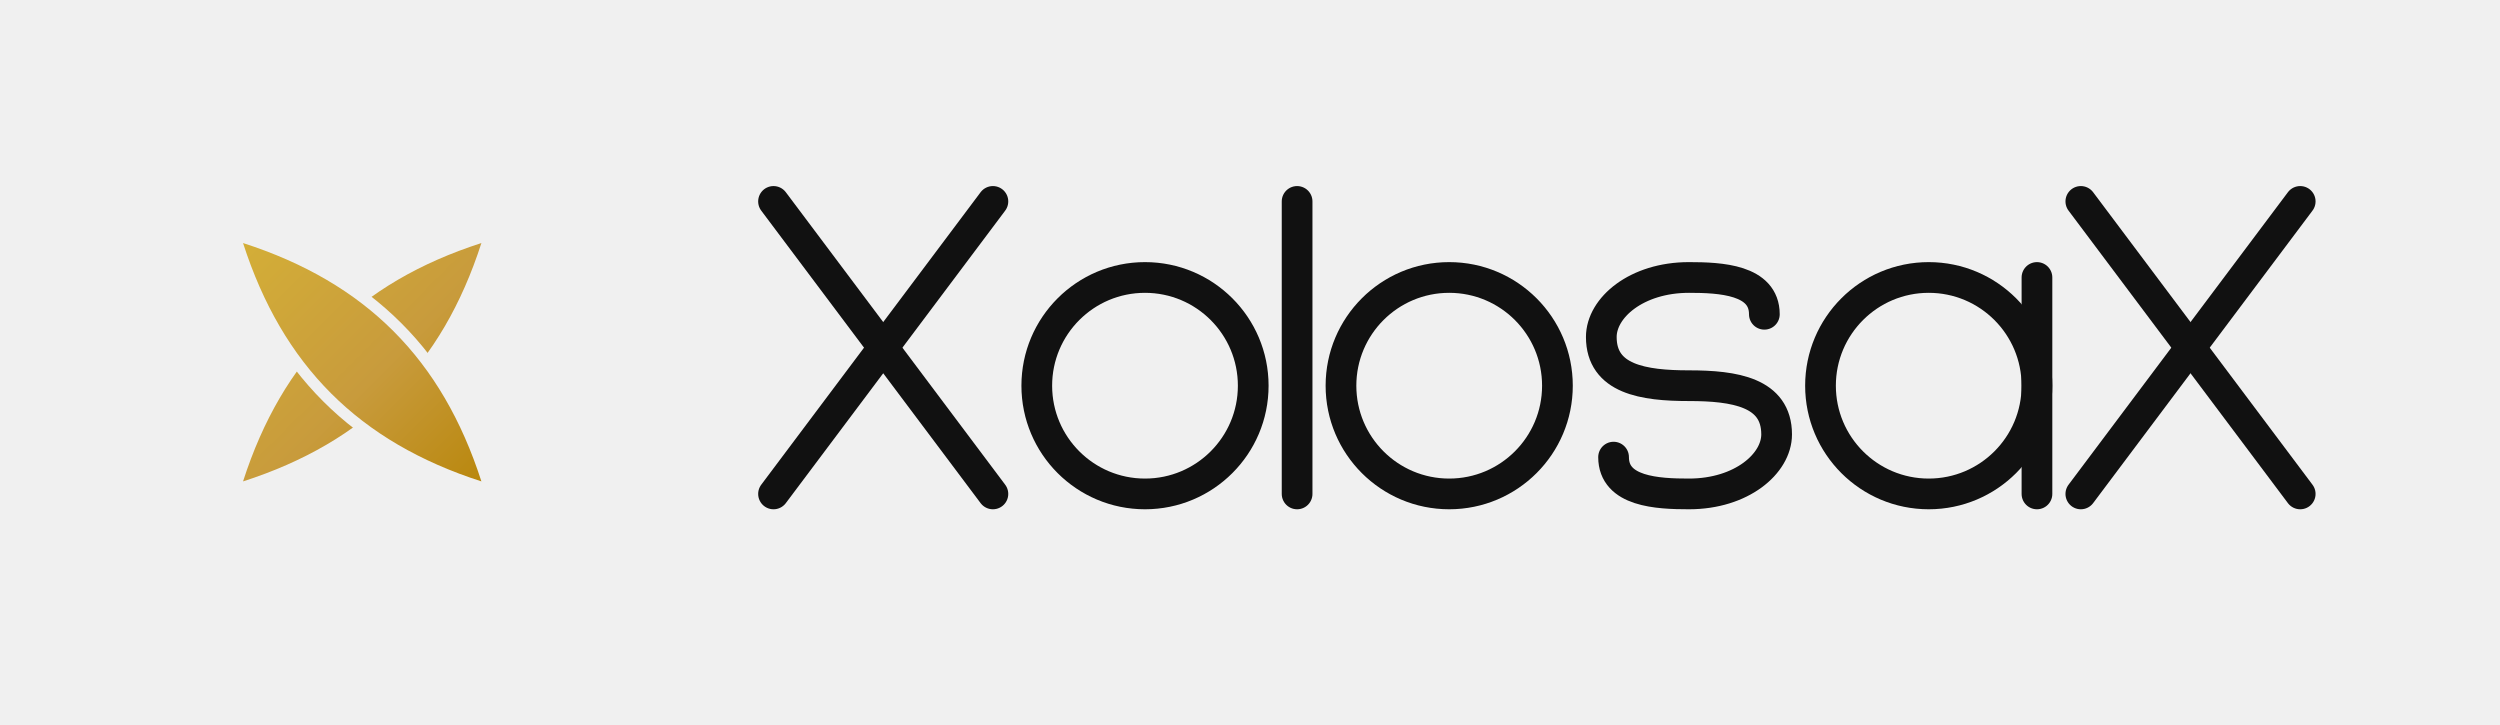
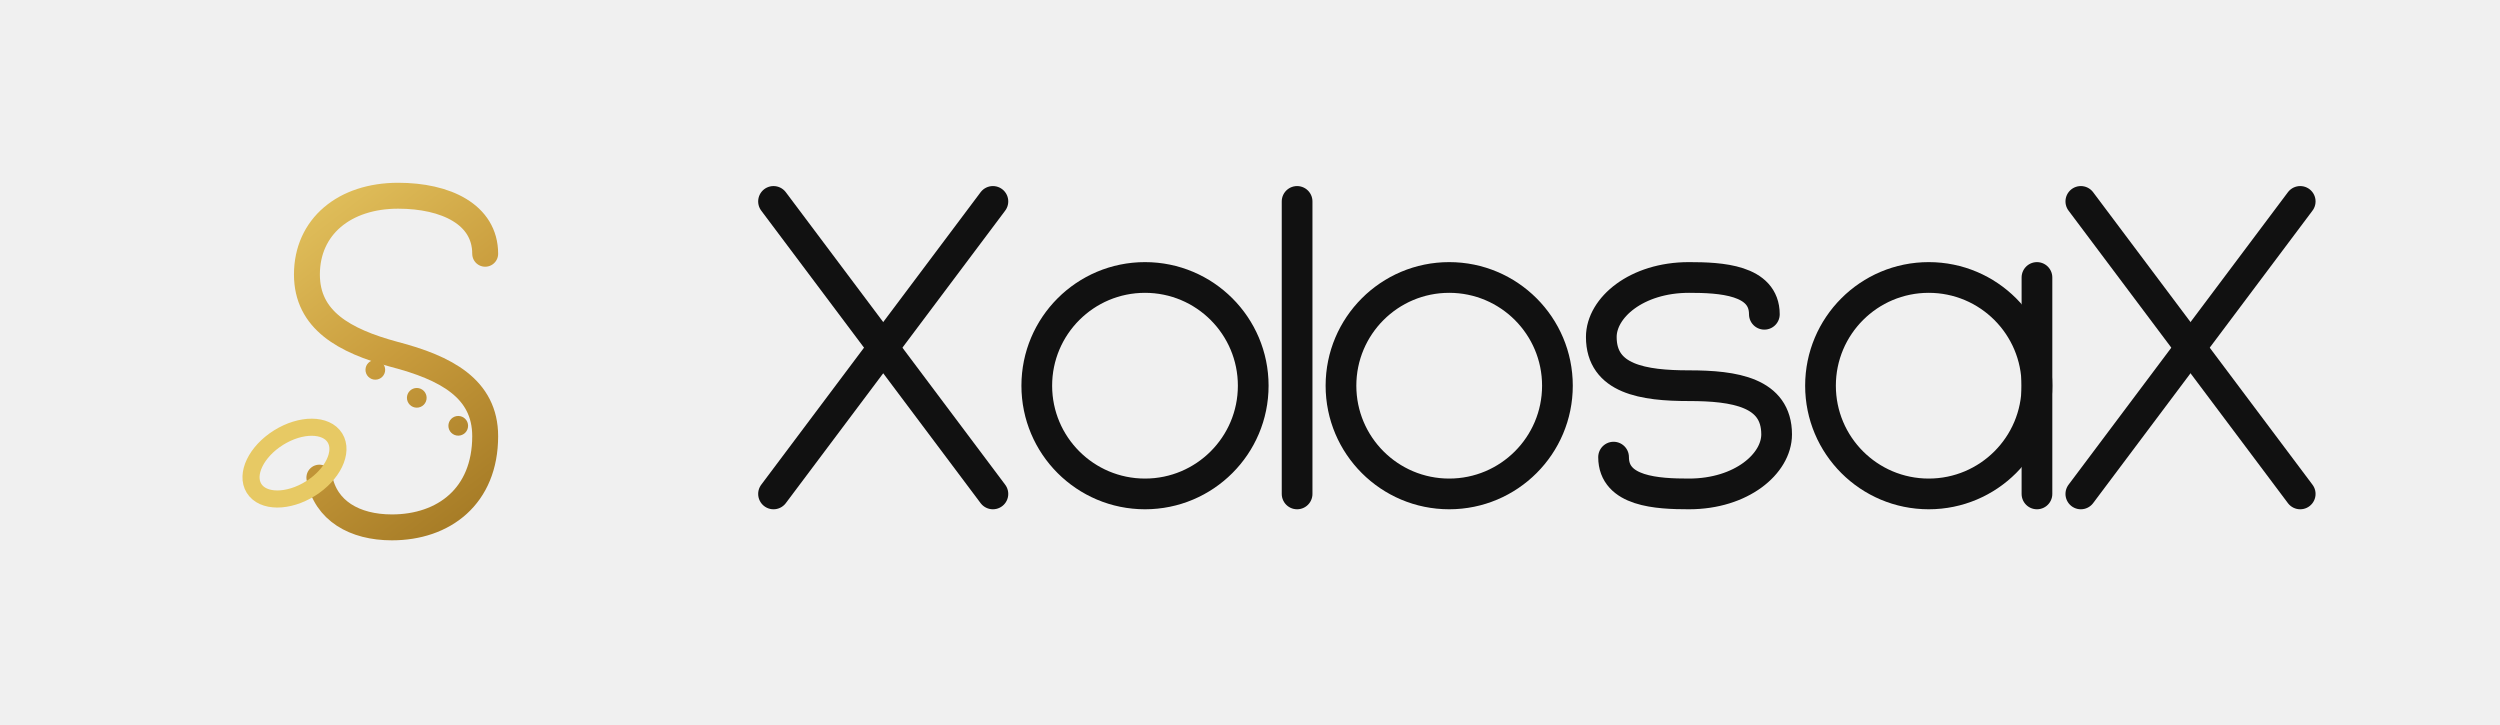
<svg xmlns="http://www.w3.org/2000/svg" viewBox="0 0 1062.9 308.0" width="1062.9" height="308.0" role="img" aria-label="XolosaX">
  <g transform="translate(60,60)">
    <g transform="translate(0,0) scale(0.3672)">
      <defs>
-         <linearGradient id="lgb" x1="110" y1="110" x2="402" y2="402" gradientUnits="userSpaceOnUse">
-           <stop offset="0" stop-color="#D4AF37" />
-           <stop offset="0.55" stop-color="#C89B3C" />
-           <stop offset="1" stop-color="#B8860B" />
+         <linearGradient id="lgb" x1="120" y1="90" x2="380" y2="430" gradientUnits="userSpaceOnUse">
+           <stop offset="0" stop-color="#E7C964" />
+           <stop offset="0.5" stop-color="#C89B3C" />
+           <stop offset="1" stop-color="#9D7320" />
        </linearGradient>
-         <mask id="m_lgb">
-           <rect width="512" height="512" fill="#fff" />
-           <path d="M118.00,118.00 C163.76,259.92 252.08,348.24 394.00,394.00 C348.24,252.08 259.92,163.76 118.00,118.00 Z" fill="#000" stroke="#000" stroke-width="26" />
-         </mask>
      </defs>
-       <path d="M394.00,118.00 C252.08,163.76 163.76,252.08 118.00,394.00 C259.92,348.24 348.24,259.92 394.00,118.00 Z" fill="url(#lgb)" mask="url(#m_lgb)" />
-       <path d="M118.00,118.00 C163.76,259.92 252.08,348.24 394.00,394.00 C348.24,252.08 259.92,163.76 118.00,118.00 Z" fill="url(#lgb)" />
+       <g transform="translate(-9.63,-59.18) scale(1.2)">
+         <path d="M340,158 C340,120 302,102 256,102 C204,102 168,132 168,178 C168,222 204,242 252,255 C302,268 340,288 340,334 C340,392 300,422 250,422 C214,422 186,406 180,374" fill="none" stroke="url(#lgb)" stroke-width="25" stroke-linecap="round" stroke-linejoin="round" />
+         <g transform="translate(156,360) rotate(-32)">
+           <ellipse cx="0" cy="0" rx="46" ry="29" fill="none" stroke="url(#lgb)" stroke-width="16.5" />
+         </g>
+         <circle cx="234" cy="270" r="9.5" fill="url(#lgb)" />
+         <circle cx="274" cy="297" r="9.5" fill="url(#lgb)" />
+         <circle cx="314" cy="324" r="9.5" fill="url(#lgb)" />
+       </g>
    </g>
    <g transform="translate(244.0,13.2) scale(0.6218)">
      <g transform="translate(40,0)" fill="none" stroke="#111111" stroke-width="21" stroke-linecap="round" stroke-linejoin="round">
        <g transform="translate(0,0)">
          <path d="M0,20 L150,220" />
          <path d="M0,220 L150,20" />
        </g>
        <g transform="translate(180,0)">
          <circle cx="74" cy="146" r="74" fill="none" />
        </g>
        <g transform="translate(358,0)">
          <path d="M0,20 L0,220" />
        </g>
        <g transform="translate(388,0)">
          <circle cx="74" cy="146" r="74" fill="none" />
        </g>
        <g transform="translate(566,0)">
          <path d="M 111.49,97.16 C 111.49,73.48 81.52,72 59.94,72 C 23.98,72 0,92.72 0,112.7 C 0,141.56 28.77,146 59.94,146 C 91.11,146 119.88,150.44 119.88,179.3 C 119.88,199.28 95.9,220 59.94,220 C 38.36,220 8.39,218.52 8.39,194.84" fill="none" />
        </g>
        <g transform="translate(715.88,0)">
          <circle cx="74" cy="146" r="74" fill="none" />
          <path d="M148,72 L148,220" />
        </g>
        <g transform="translate(893.88,0)">
          <path d="M0,20 L150,220" />
          <path d="M0,220 L150,20" />
        </g>
      </g>
    </g>
  </g>
</svg>
